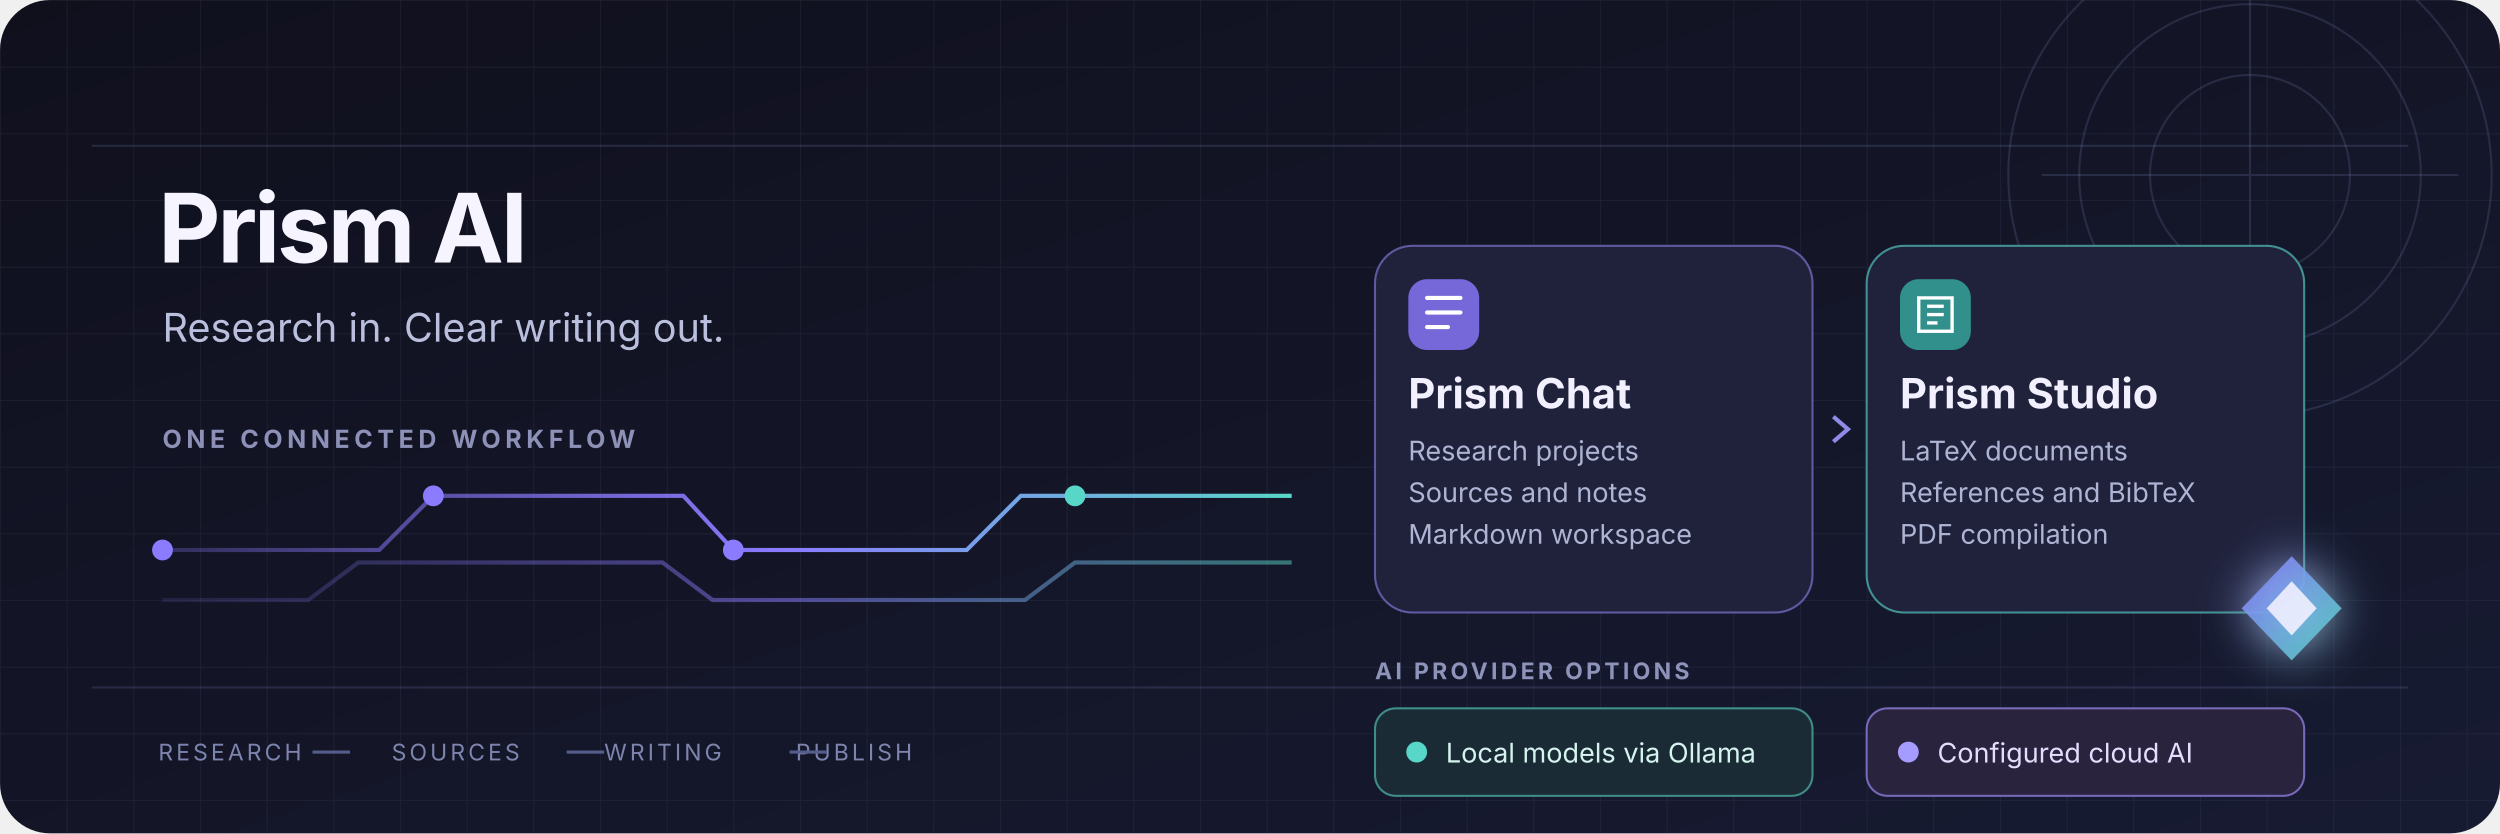
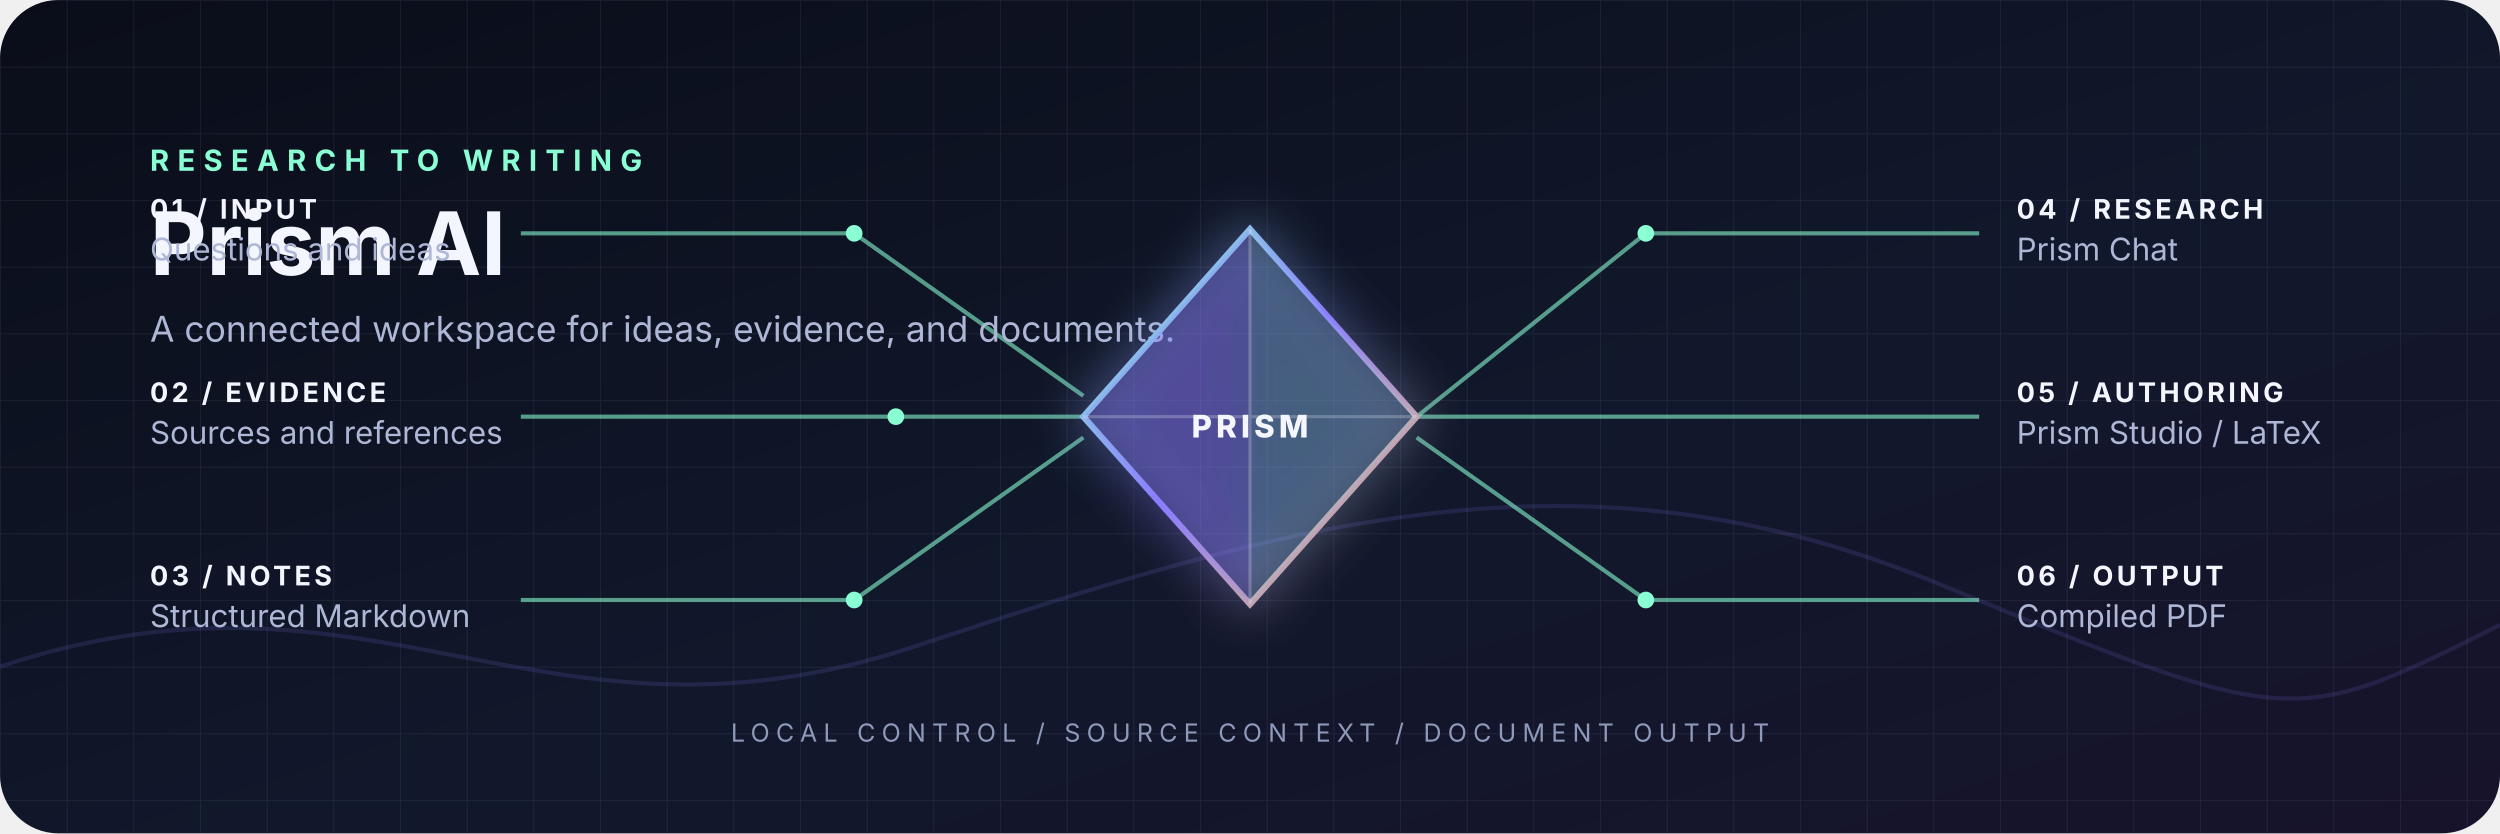
<svg xmlns="http://www.w3.org/2000/svg" width="1200" height="400" viewBox="0 0 1200 400" role="img" aria-labelledby="title desc">
  <defs>
-     <linearGradient id="bg" x1="0" y1="0" x2="1" y2="1">
-       <stop offset="0" stop-color="#10101d" />
-       <stop offset="1" stop-color="#171b32" />
+     <linearGradient id="background" x1="0" y1="0" x2="1" y2="1">
+       <stop offset="0" stop-color="#0a0d19" />
+       <stop offset="0.55" stop-color="#11182b" />
+       <stop offset="1" stop-color="#17132b" />
    </linearGradient>
    <linearGradient id="prism" x1="0" y1="0" x2="1" y2="1">
-       <stop offset="0" stop-color="#8b7bff" />
-       <stop offset="1" stop-color="#58d6c7" />
+       <stop offset="0" stop-color="#8affd4" />
+       <stop offset="0.48" stop-color="#8b7cff" />
+       <stop offset="1" stop-color="#f2c76e" />
    </linearGradient>
-     <linearGradient id="line" x1="0" y1="0" x2="1" y2="0">
-       <stop offset="0" stop-color="#8b7bff" stop-opacity=".25" />
-       <stop offset=".55" stop-color="#8b7bff" />
-       <stop offset="1" stop-color="#58d6c7" />
-     </linearGradient>
-     <filter id="glow" x="-50%" y="-50%" width="200%" height="200%">
+     <pattern id="grid" width="32" height="32" patternUnits="userSpaceOnUse">
+       <path d="M32 0H0V32" fill="none" stroke="#9da9ce" stroke-opacity=".09" stroke-width="1" />
+     </pattern>
+     <filter id="glow" x="-80%" y="-80%" width="260%" height="260%">
      <feGaussianBlur stdDeviation="12" result="blur" />
      <feMerge>
        <feMergeNode in="blur" />
        <feMergeNode in="SourceGraphic" />
      </feMerge>
    </filter>
-     <pattern id="grid" width="32" height="32" patternUnits="userSpaceOnUse">
-       <path d="M32 0H0V32" fill="none" stroke="#8f98c7" stroke-opacity=".08" stroke-width="1" />
-     </pattern>
  </defs>
-   <rect width="1200" height="400" rx="24" fill="url(#bg)" />
-   <rect width="1200" height="400" rx="24" fill="url(#grid)" />
-   <g fill="none" stroke="#8792c9" stroke-opacity=".18">
-     <path d="M44 70H1156M44 330H1156" />
-     <circle cx="1080" cy="84" r="116" />
-     <circle cx="1080" cy="84" r="82" />
-     <circle cx="1080" cy="84" r="48" />
-     <path d="M980 84h200M1080 -16v200" />
+   <rect width="1200" height="400" rx="28" fill="url(#background)" />
+   <rect width="1200" height="400" rx="28" fill="url(#grid)" />
+   <path d="M0 320C180 260 260 370 440 310S760 210 930 280 1100 350 1200 300" fill="none" stroke="#8b7cff" stroke-opacity=".14" stroke-width="2" />
+   <g fill="none" stroke="#8affd4" stroke-opacity=".58" stroke-width="2">
+     <path d="M250 112H410L520 190" />
+     <path d="M250 200H430L520 200" />
+     <path d="M250 288H410L520 210" />
+     <path d="M680 200L790 112H950" />
+     <path d="M680 200H950" />
+     <path d="M680 210L790 288H950" />
  </g>
-   <g font-family="Inter,Segoe UI,Arial,sans-serif">
-     <text x="76" y="126" fill="#f5f4ff" font-size="46" font-weight="700" letter-spacing="-1.4">Prism AI</text>
-     <text x="78" y="164" fill="#b9bfdc" font-size="19">Research in. Clear writing out.</text>
-     <text x="78" y="215" fill="#8d91b7" font-size="12" font-weight="700" letter-spacing="2.2">ONE CONNECTED WORKFLOW</text>
+   <g fill="#8affd4">
+     <circle cx="410" cy="112" r="4" />
+     <circle cx="430" cy="200" r="4" />
+     <circle cx="410" cy="288" r="4" />
+     <circle cx="790" cy="112" r="4" />
+     <circle cx="790" cy="288" r="4" />
  </g>
-   <g transform="translate(78 244)" fill="none" stroke="url(#line)" stroke-width="2">
-     <path d="M0 20H104l26-26h120l24 26h112l26-26h130" />
-     <path d="M0 44H70l24-18h146l24 18h150l24-18h104" opacity=".5" />
-     <circle cx="0" cy="20" r="5" fill="#8b7bff" stroke="none" />
-     <circle cx="130" cy="-6" r="5" fill="#8b7bff" stroke="none" />
-     <circle cx="274" cy="20" r="5" fill="#8b7bff" stroke="none" />
-     <circle cx="438" cy="-6" r="5" fill="#58d6c7" stroke="none" />
+   <g font-family="Inter, Segoe UI, sans-serif">
+     <text x="72" y="82" fill="#8affd4" font-size="14" font-weight="700" letter-spacing="4">RESEARCH TO WRITING</text>
+     <text x="72" y="132" fill="#f3f5ff" font-size="42" font-weight="700">Prism AI</text>
+     <text x="72" y="164" fill="#aeb8d6" font-size="17">A connected workspace for ideas, evidence, and documents.</text>
+     <g fill="#f3f5ff" font-size="13" font-weight="700" letter-spacing="1.6">
+       <text x="72" y="105">01 / INPUT</text>
+       <text x="72" y="193">02 / EVIDENCE</text>
+       <text x="72" y="281">03 / NOTES</text>
+       <text x="968" y="105">04 / RESEARCH</text>
+       <text x="968" y="193">05 / AUTHORING</text>
+       <text x="968" y="281">06 / OUTPUT</text>
+     </g>
+     <g fill="#aeb8d6" font-size="15">
+       <text x="72" y="125">Questions and ideas</text>
+       <text x="72" y="213">Sources and references</text>
+       <text x="72" y="301">Structured Markdown</text>
+       <text x="968" y="125">Prism Chat</text>
+       <text x="968" y="213">Prism Studio / LaTeX</text>
+       <text x="968" y="301">Compiled PDF</text>
+     </g>
  </g>
-   <g transform="translate(660 118)" font-family="Inter,Segoe UI,Arial,sans-serif">
-     <g>
-       <rect x="0" y="0" width="210" height="176" rx="18" fill="#20223b" stroke="#7169bd" stroke-opacity=".8" />
-       <rect x="16" y="16" width="34" height="34" rx="9" fill="#7668d9" />
-       <path d="M25 25h16M25 32h16M25 39h10" stroke="#fff" stroke-width="2" stroke-linecap="round" />
-       <text x="16" y="78" fill="#f2f0ff" font-size="20" font-weight="650">Prism Chat</text>
-       <text x="16" y="103" fill="#aeb4d3" font-size="13">Research projects</text>
-       <text x="16" y="123" fill="#aeb4d3" font-size="13">Sources and notes</text>
-       <text x="16" y="143" fill="#aeb4d3" font-size="13">Markdown workspace</text>
-     </g>
-     <g transform="translate(236 0)">
-       <rect x="0" y="0" width="210" height="176" rx="18" fill="#20223b" stroke="#4caeaa" stroke-opacity=".8" />
-       <rect x="16" y="16" width="34" height="34" rx="9" fill="#318f8c" />
-       <path d="M25 25h16v16H25zM29 29h8M29 33h8M29 37h5" stroke="#fff" stroke-width="1.6" fill="none" />
-       <text x="16" y="78" fill="#f2f0ff" font-size="20" font-weight="650">Prism Studio</text>
-       <text x="16" y="103" fill="#aeb4d3" font-size="13">LaTeX documents</text>
-       <text x="16" y="123" fill="#aeb4d3" font-size="13">References and BibTeX</text>
-       <text x="16" y="143" fill="#aeb4d3" font-size="13">PDF compilation</text>
-     </g>
-     <path d="M210 88h26" stroke="url(#line)" stroke-width="2" />
-     <path d="M220 82l7 6-7 6" stroke="#8f8ae7" fill="none" stroke-width="2" />
-     <text x="0" y="208" fill="#8e94b9" font-size="11" font-weight="700" letter-spacing="1.6">AI PROVIDER OPTIONS</text>
-     <rect x="0" y="222" width="210" height="42" rx="10" fill="#1b2b35" stroke="#3e8d88" />
-     <circle cx="20" cy="243" r="5" fill="#58d6c7" />
-     <text x="34" y="248" fill="#d5f4ef" font-size="13">Local models via Ollama</text>
-     <rect x="236" y="222" width="210" height="42" rx="10" fill="#29233e" stroke="#7669b8" />
-     <circle cx="256" cy="243" r="5" fill="#a69bff" />
-     <text x="270" y="248" fill="#e3defe" font-size="13">Configured cloud AI</text>
+   <g filter="url(#glow)">
+     <path d="M600 110L680 200L600 290L520 200Z" fill="#8b7cff" fill-opacity=".16" stroke="url(#prism)" stroke-width="3" />
+     <path d="M600 110L600 290L680 200Z" fill="#8affd4" fill-opacity=".12" />
+     <path d="M520 200L600 110L600 290Z" fill="#8b7cff" fill-opacity=".18" />
  </g>
-   <g fill="#7d84ad" font-family="Inter,Segoe UI,Arial,sans-serif" font-size="11" letter-spacing="1.5">
-     <text x="76" y="365">RESEARCH</text>
-     <text x="188" y="365">SOURCES</text>
-     <text x="290" y="365">WRITING</text>
-     <text x="382" y="365">PUBLISH</text>
-   </g>
-   <path d="M150 361h18m104 0h18m89 0h18" stroke="#555d8a" stroke-width="1.5" />
-   <g transform="translate(1100 292)" filter="url(#glow)">
-     <path d="M0 -25L24 0 0 25 -24 0Z" fill="url(#prism)" fill-opacity=".9" />
-     <path d="M0 -13L12 0 0 13 -12 0Z" fill="#f1f0ff" fill-opacity=".9" />
-   </g>
+   <path d="M600 110V290M520 200H680" stroke="#f3f5ff" stroke-opacity=".24" stroke-width="1.5" />
+   <text x="600" y="210" text-anchor="middle" fill="#f3f5ff" font-family="Inter, Segoe UI, sans-serif" font-size="15" font-weight="800" letter-spacing="2">PRISM</text>
+   <text x="600" y="356" text-anchor="middle" fill="#8f9aba" font-family="Inter, Segoe UI, sans-serif" font-size="12" letter-spacing="3">LOCAL CONTROL  /  SOURCE CONTEXT  /  DOCUMENT OUTPUT</text>
</svg>
